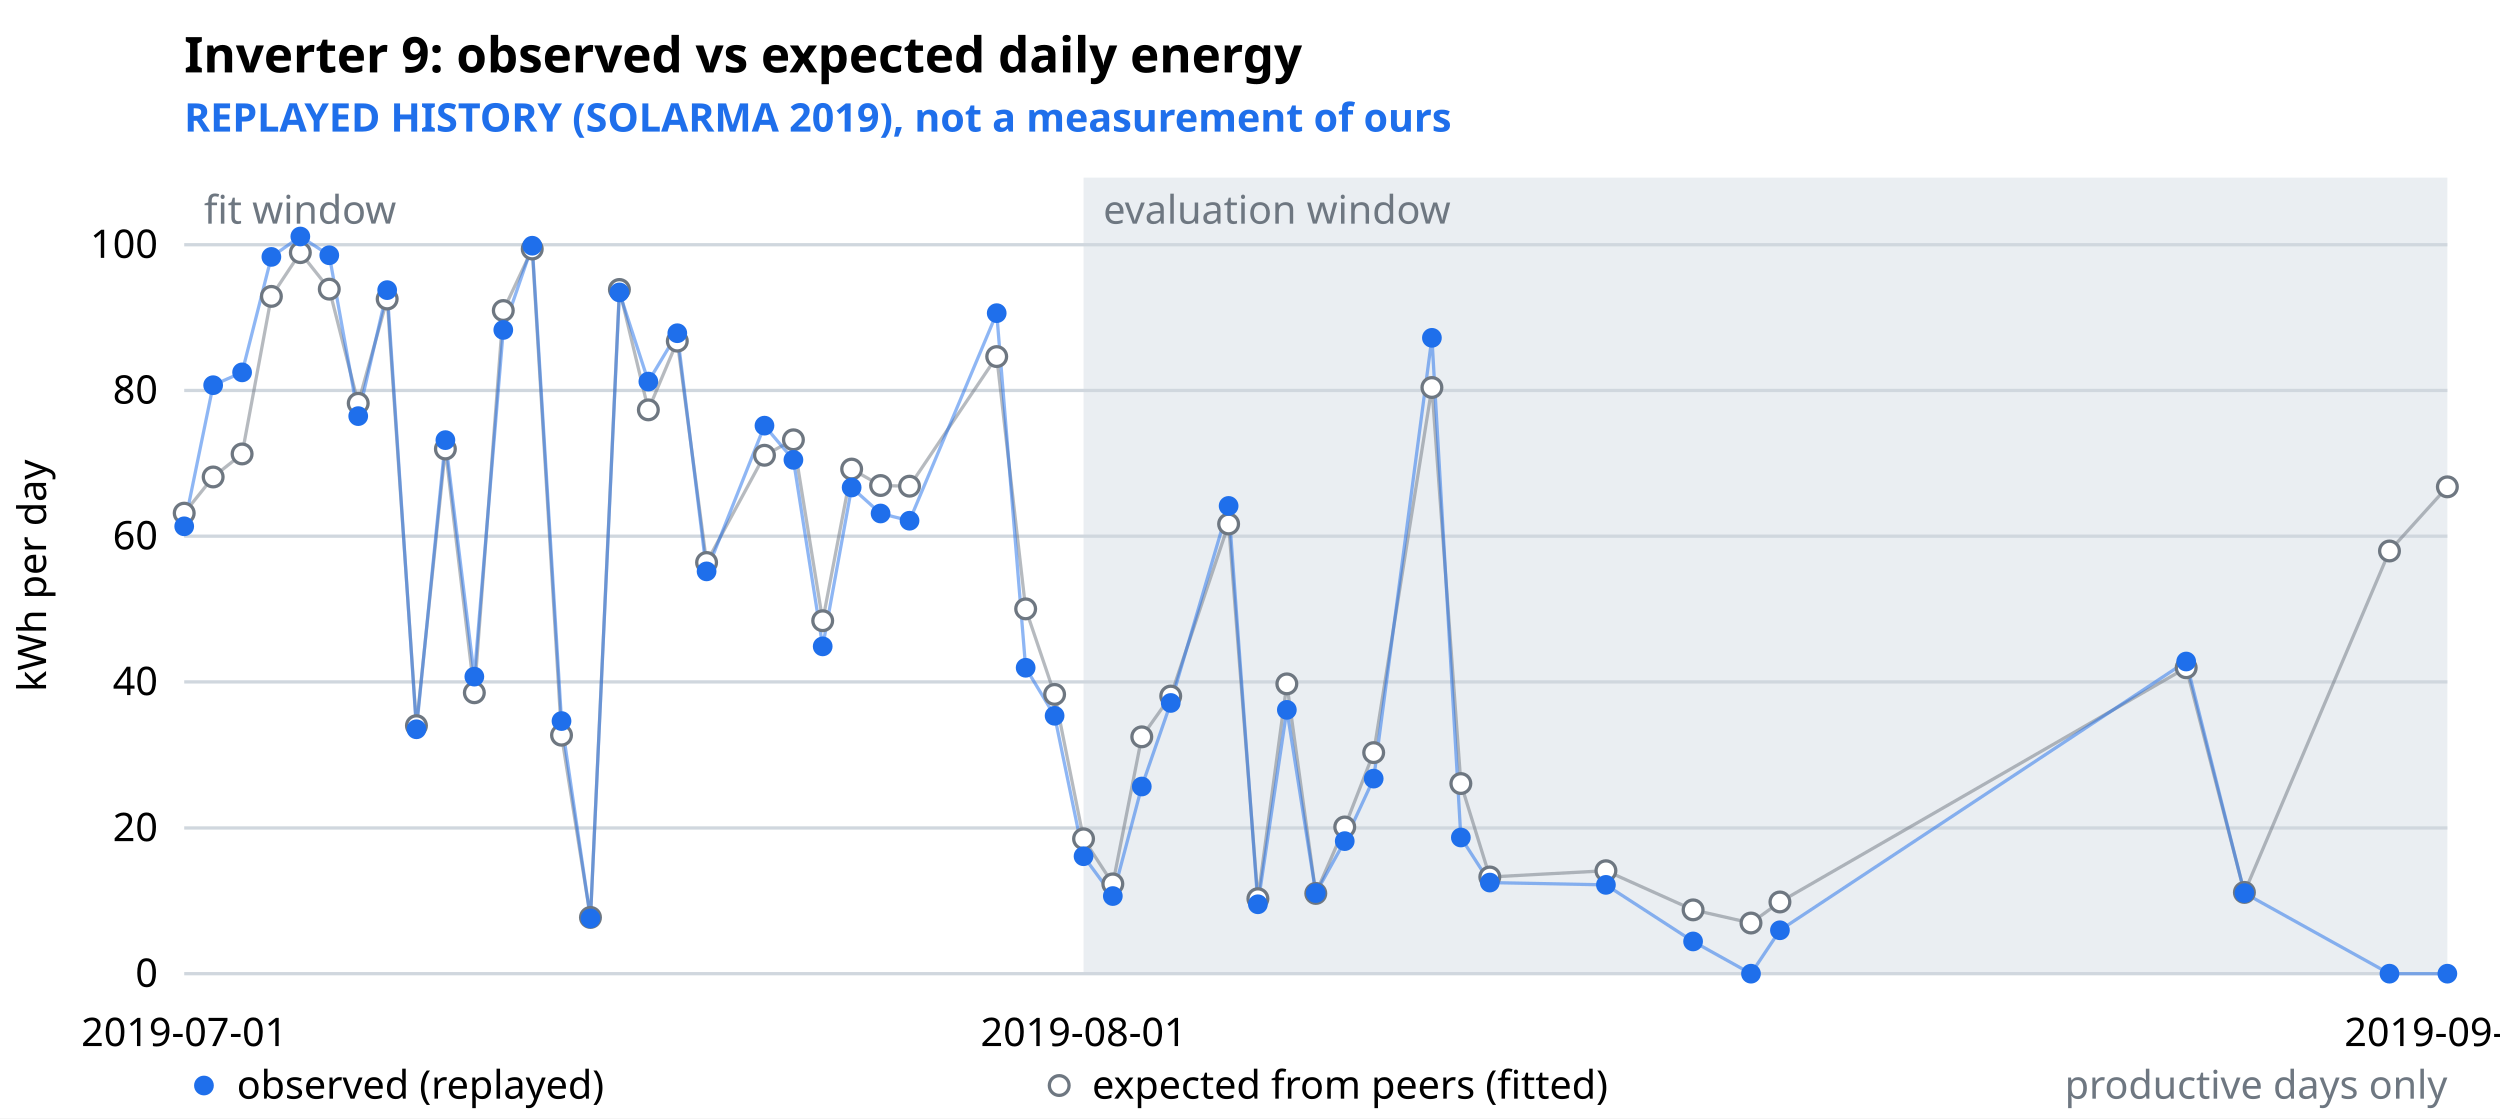
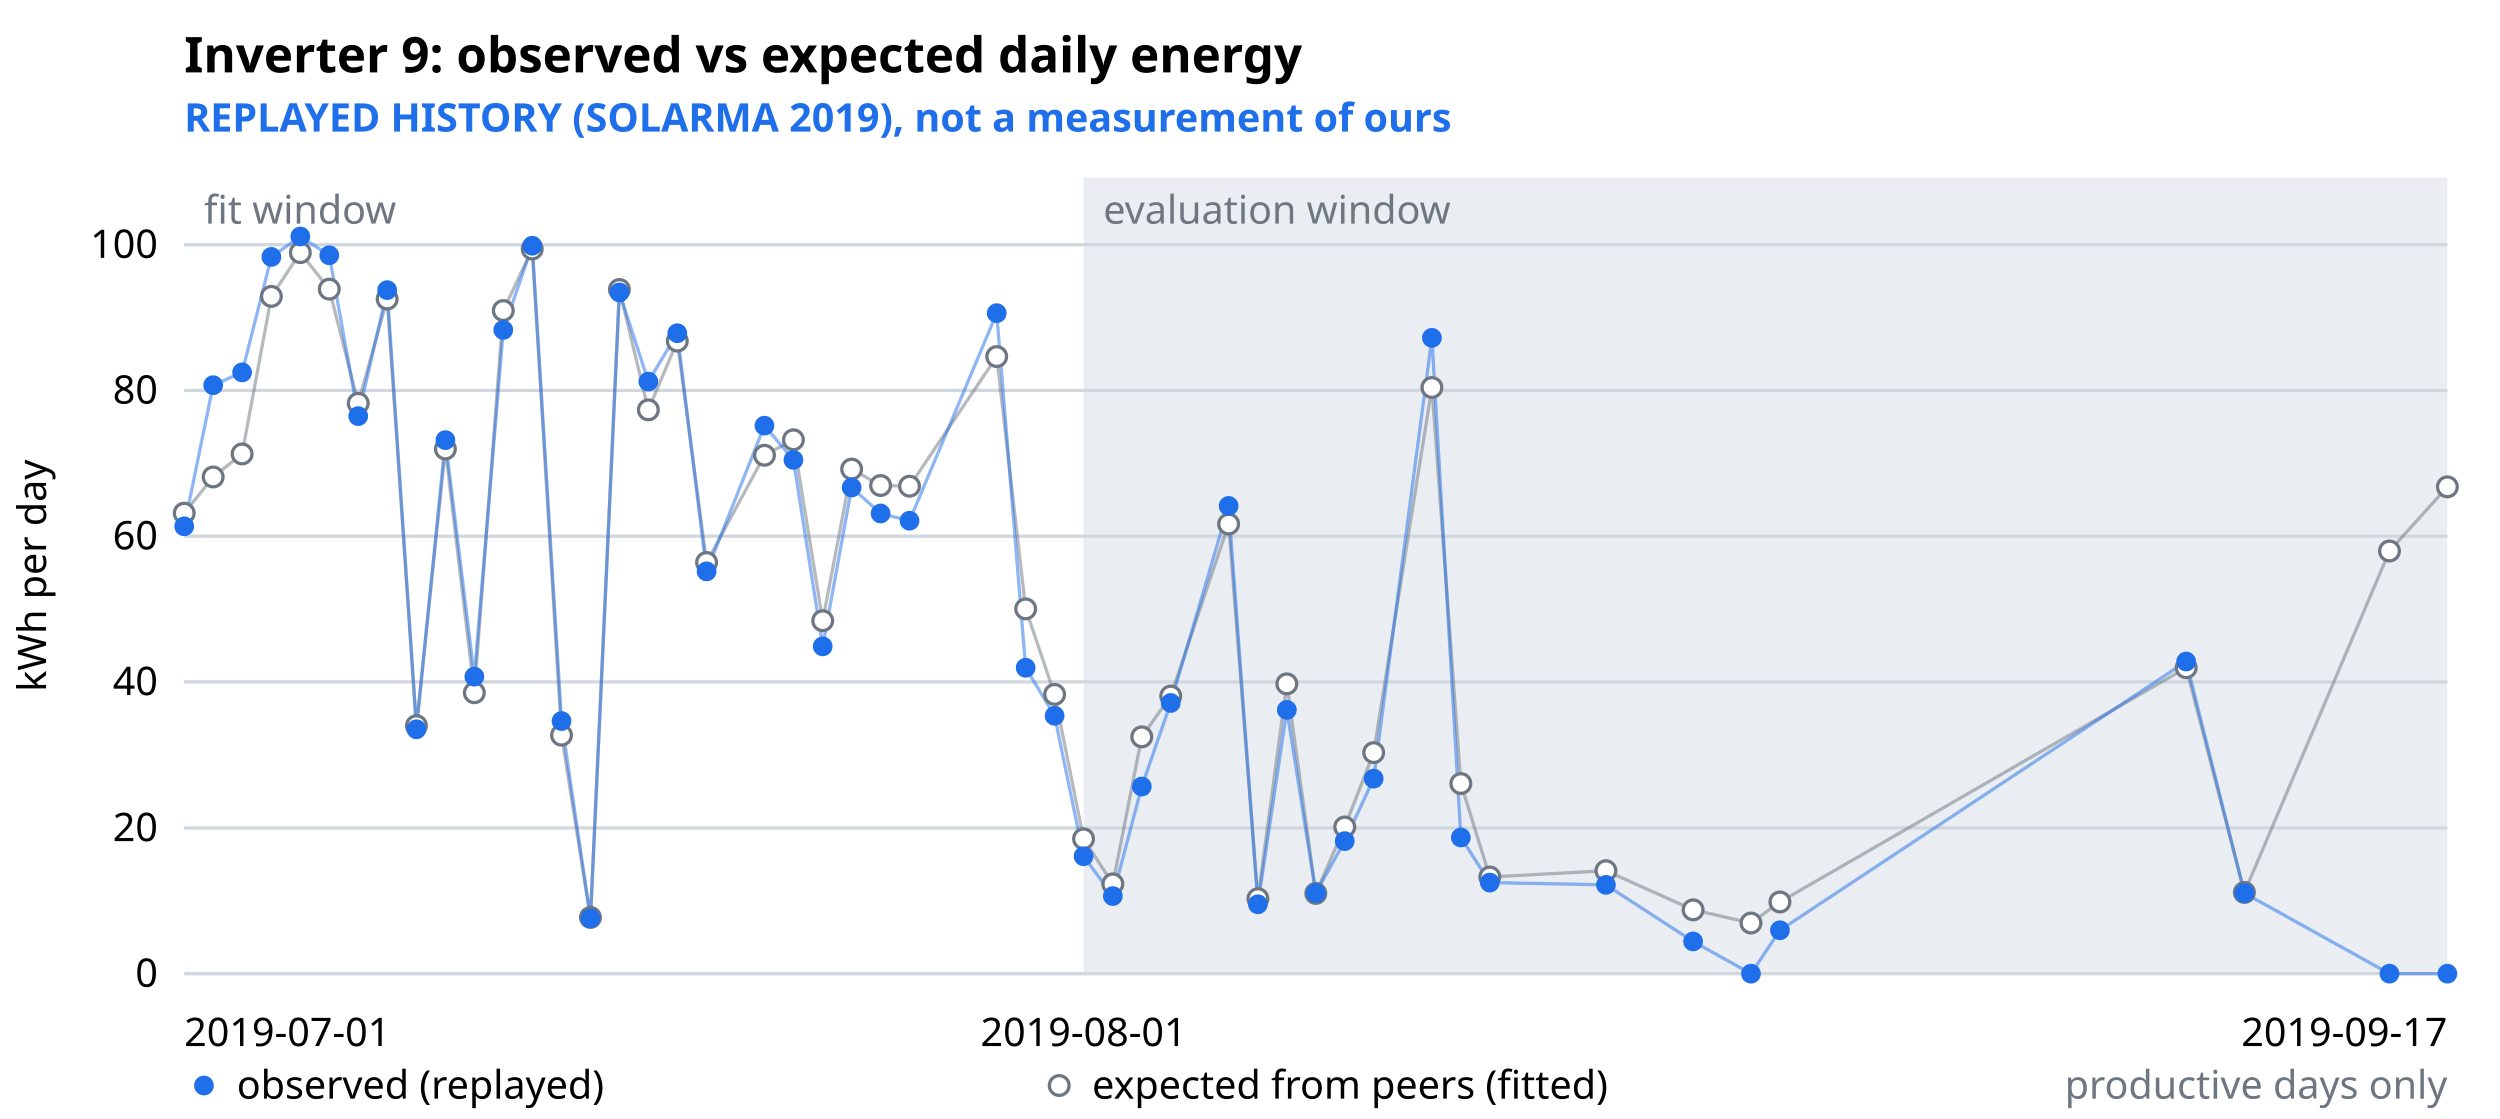
<svg xmlns="http://www.w3.org/2000/svg" viewBox="0 0 760 340" role="img" font-family="sans-serif" font-size="12">
  <rect width="760" height="340" fill="white" />
  <text x="56" y="22" font-size="15" font-weight="bold">Inverter 9: observed vs expected daily energy</text>
  <text x="56" y="40" fill="#1f6feb" font-weight="bold">REPLAYED HISTORY (SOLARMA 2019), not a measurement of ours</text>
  <rect x="329.4" y="54" width="414.6" height="242" fill="#eaeef2" />
  <text x="335.4" y="68" fill="#6e7781">evaluation window</text>
  <text x="62" y="68" fill="#6e7781">fit window</text>
  <line x1="56" x2="744" y1="296.0" y2="296.0" stroke="#d0d7de" />
  <text x="48" y="300.0" text-anchor="end">0</text>
  <line x1="56" x2="744" y1="251.7" y2="251.7" stroke="#d0d7de" />
  <text x="48" y="255.7" text-anchor="end">20</text>
  <line x1="56" x2="744" y1="207.3" y2="207.3" stroke="#d0d7de" />
  <text x="48" y="211.3" text-anchor="end">40</text>
  <line x1="56" x2="744" y1="163.0" y2="163.0" stroke="#d0d7de" />
  <text x="48" y="167.0" text-anchor="end">60</text>
  <line x1="56" x2="744" y1="118.7" y2="118.7" stroke="#d0d7de" />
  <text x="48" y="122.7" text-anchor="end">80</text>
  <line x1="56" x2="744" y1="74.4" y2="74.4" stroke="#d0d7de" />
  <text x="48" y="78.4" text-anchor="end">100</text>
  <text x="14" y="175" transform="rotate(-90 14 175)" text-anchor="middle">kWh per day</text>
-   <text x="56.0" y="318" text-anchor="middle">2019-07-01</text>
+   <text x="56.0" y="318" text-anchor="start">2019-07-01</text>
  <text x="329.4" y="318" text-anchor="middle">2019-08-01</text>
-   <text x="744.0" y="318" text-anchor="middle">2019-09-17</text>
+   <text x="744.0" y="318" text-anchor="end">2019-09-17</text>
  <polyline fill="none" stroke="#6e7781" stroke-width="1" stroke-opacity="0.5" points="56.0,156.0 64.8,145.0 73.6,138.0 82.5,90.1 91.3,76.8 100.1,87.9 108.9,122.6 117.7,90.9 126.6,220.6 135.4,136.5 144.2,210.6 153.0,94.4 161.8,75.7 170.7,223.5 179.5,278.9 188.3,88.0 197.1,124.6 205.9,103.7 214.8,171.0 232.4,138.4 241.2,133.7 250.1,188.7 258.9,142.6 267.7,147.6 276.5,147.8 303.0,108.4 311.8,185.1 320.6,211.1 329.4,255.0 338.3,268.7 347.1,224.0 355.9,211.6 373.5,159.3 382.4,273.2 391.2,207.9 400.0,271.6 408.8,251.4 417.6,228.8 435.3,117.8 444.1,238.2 452.9,266.6 488.2,264.7 514.7,276.6 532.3,280.6 541.1,274.2 664.6,203.0 682.3,271.3 726.4,167.5 744.0,148.0" />
  <polyline fill="none" stroke="#1f6feb" stroke-width="1" stroke-opacity="0.5" points="56.0,160.0 64.8,117.1 73.6,113.2 82.5,78.1 91.3,71.9 100.1,77.6 108.9,126.5 117.7,88.2 126.6,221.7 135.4,133.8 144.2,205.7 153.0,100.3 161.8,74.7 170.7,219.2 179.5,279.2 188.3,88.9 197.1,116.0 205.9,101.3 214.8,173.7 232.4,129.4 241.2,139.8 250.1,196.5 258.9,148.2 267.7,156.1 276.5,158.3 303.0,95.2 311.8,203.0 320.6,217.6 329.4,260.3 338.3,272.4 347.1,239.1 355.9,213.7 373.5,153.8 382.4,274.9 391.2,215.8 400.0,271.5 408.8,255.7 417.6,236.7 435.3,102.7 444.1,254.6 452.9,268.3 488.2,269.0 514.7,286.2 532.3,296.0 541.1,282.8 664.6,201.1 682.3,271.5 726.4,296.0 744.0,296.0" />
  <circle cx="56.0" cy="156.0" r="3" fill="white" stroke="#6e7781" />
  <circle cx="64.8" cy="145.0" r="3" fill="white" stroke="#6e7781" />
  <circle cx="73.6" cy="138.0" r="3" fill="white" stroke="#6e7781" />
  <circle cx="82.5" cy="90.1" r="3" fill="white" stroke="#6e7781" />
  <circle cx="91.3" cy="76.8" r="3" fill="white" stroke="#6e7781" />
  <circle cx="100.1" cy="87.9" r="3" fill="white" stroke="#6e7781" />
  <circle cx="108.9" cy="122.6" r="3" fill="white" stroke="#6e7781" />
  <circle cx="117.7" cy="90.9" r="3" fill="white" stroke="#6e7781" />
  <circle cx="126.6" cy="220.6" r="3" fill="white" stroke="#6e7781" />
  <circle cx="135.4" cy="136.5" r="3" fill="white" stroke="#6e7781" />
  <circle cx="144.2" cy="210.6" r="3" fill="white" stroke="#6e7781" />
  <circle cx="153.0" cy="94.4" r="3" fill="white" stroke="#6e7781" />
  <circle cx="161.8" cy="75.7" r="3" fill="white" stroke="#6e7781" />
  <circle cx="170.7" cy="223.5" r="3" fill="white" stroke="#6e7781" />
  <circle cx="179.5" cy="278.9" r="3" fill="white" stroke="#6e7781" />
  <circle cx="188.3" cy="88.0" r="3" fill="white" stroke="#6e7781" />
  <circle cx="197.1" cy="124.6" r="3" fill="white" stroke="#6e7781" />
  <circle cx="205.9" cy="103.7" r="3" fill="white" stroke="#6e7781" />
  <circle cx="214.8" cy="171.0" r="3" fill="white" stroke="#6e7781" />
  <circle cx="232.4" cy="138.4" r="3" fill="white" stroke="#6e7781" />
  <circle cx="241.2" cy="133.7" r="3" fill="white" stroke="#6e7781" />
  <circle cx="250.1" cy="188.7" r="3" fill="white" stroke="#6e7781" />
  <circle cx="258.9" cy="142.6" r="3" fill="white" stroke="#6e7781" />
  <circle cx="267.7" cy="147.6" r="3" fill="white" stroke="#6e7781" />
  <circle cx="276.5" cy="147.8" r="3" fill="white" stroke="#6e7781" />
  <circle cx="303.0" cy="108.4" r="3" fill="white" stroke="#6e7781" />
  <circle cx="311.8" cy="185.1" r="3" fill="white" stroke="#6e7781" />
  <circle cx="320.6" cy="211.1" r="3" fill="white" stroke="#6e7781" />
  <circle cx="329.4" cy="255.0" r="3" fill="white" stroke="#6e7781" />
  <circle cx="338.3" cy="268.7" r="3" fill="white" stroke="#6e7781" />
  <circle cx="347.1" cy="224.0" r="3" fill="white" stroke="#6e7781" />
  <circle cx="355.9" cy="211.6" r="3" fill="white" stroke="#6e7781" />
  <circle cx="373.5" cy="159.3" r="3" fill="white" stroke="#6e7781" />
  <circle cx="382.4" cy="273.2" r="3" fill="white" stroke="#6e7781" />
  <circle cx="391.2" cy="207.9" r="3" fill="white" stroke="#6e7781" />
  <circle cx="400.0" cy="271.6" r="3" fill="white" stroke="#6e7781" />
  <circle cx="408.8" cy="251.4" r="3" fill="white" stroke="#6e7781" />
  <circle cx="417.6" cy="228.8" r="3" fill="white" stroke="#6e7781" />
  <circle cx="435.3" cy="117.8" r="3" fill="white" stroke="#6e7781" />
  <circle cx="444.1" cy="238.2" r="3" fill="white" stroke="#6e7781" />
  <circle cx="452.9" cy="266.6" r="3" fill="white" stroke="#6e7781" />
  <circle cx="488.2" cy="264.7" r="3" fill="white" stroke="#6e7781" />
  <circle cx="514.7" cy="276.6" r="3" fill="white" stroke="#6e7781" />
  <circle cx="532.3" cy="280.6" r="3" fill="white" stroke="#6e7781" />
  <circle cx="541.1" cy="274.2" r="3" fill="white" stroke="#6e7781" />
  <circle cx="664.6" cy="203.0" r="3" fill="white" stroke="#6e7781" />
  <circle cx="682.3" cy="271.3" r="3" fill="white" stroke="#6e7781" />
  <circle cx="726.4" cy="167.5" r="3" fill="white" stroke="#6e7781" />
  <circle cx="744.0" cy="148.0" r="3" fill="white" stroke="#6e7781" />
  <circle cx="56.0" cy="160.0" r="3" fill="#1f6feb" />
  <circle cx="64.8" cy="117.1" r="3" fill="#1f6feb" />
  <circle cx="73.6" cy="113.2" r="3" fill="#1f6feb" />
  <circle cx="82.5" cy="78.1" r="3" fill="#1f6feb" />
  <circle cx="91.3" cy="71.9" r="3" fill="#1f6feb" />
  <circle cx="100.1" cy="77.6" r="3" fill="#1f6feb" />
  <circle cx="108.9" cy="126.5" r="3" fill="#1f6feb" />
  <circle cx="117.7" cy="88.2" r="3" fill="#1f6feb" />
  <circle cx="126.6" cy="221.7" r="3" fill="#1f6feb" />
  <circle cx="135.4" cy="133.8" r="3" fill="#1f6feb" />
  <circle cx="144.2" cy="205.7" r="3" fill="#1f6feb" />
  <circle cx="153.0" cy="100.3" r="3" fill="#1f6feb" />
  <circle cx="161.8" cy="74.7" r="3" fill="#1f6feb" />
  <circle cx="170.7" cy="219.2" r="3" fill="#1f6feb" />
  <circle cx="179.5" cy="279.2" r="3" fill="#1f6feb" />
  <circle cx="188.3" cy="88.9" r="3" fill="#1f6feb" />
  <circle cx="197.1" cy="116.0" r="3" fill="#1f6feb" />
  <circle cx="205.9" cy="101.3" r="3" fill="#1f6feb" />
  <circle cx="214.8" cy="173.7" r="3" fill="#1f6feb" />
  <circle cx="232.4" cy="129.4" r="3" fill="#1f6feb" />
  <circle cx="241.2" cy="139.8" r="3" fill="#1f6feb" />
  <circle cx="250.1" cy="196.5" r="3" fill="#1f6feb" />
  <circle cx="258.9" cy="148.2" r="3" fill="#1f6feb" />
  <circle cx="267.7" cy="156.1" r="3" fill="#1f6feb" />
  <circle cx="276.5" cy="158.3" r="3" fill="#1f6feb" />
  <circle cx="303.0" cy="95.2" r="3" fill="#1f6feb" />
  <circle cx="311.8" cy="203.0" r="3" fill="#1f6feb" />
  <circle cx="320.6" cy="217.6" r="3" fill="#1f6feb" />
  <circle cx="329.4" cy="260.3" r="3" fill="#1f6feb" />
  <circle cx="338.3" cy="272.4" r="3" fill="#1f6feb" />
  <circle cx="347.1" cy="239.1" r="3" fill="#1f6feb" />
  <circle cx="355.9" cy="213.7" r="3" fill="#1f6feb" />
  <circle cx="373.5" cy="153.8" r="3" fill="#1f6feb" />
  <circle cx="382.4" cy="274.9" r="3" fill="#1f6feb" />
  <circle cx="391.2" cy="215.8" r="3" fill="#1f6feb" />
  <circle cx="400.0" cy="271.5" r="3" fill="#1f6feb" />
  <circle cx="408.8" cy="255.7" r="3" fill="#1f6feb" />
  <circle cx="417.6" cy="236.7" r="3" fill="#1f6feb" />
  <circle cx="435.3" cy="102.7" r="3" fill="#1f6feb" />
  <circle cx="444.1" cy="254.6" r="3" fill="#1f6feb" />
  <circle cx="452.9" cy="268.3" r="3" fill="#1f6feb" />
  <circle cx="488.2" cy="269.0" r="3" fill="#1f6feb" />
  <circle cx="514.7" cy="286.2" r="3" fill="#1f6feb" />
  <circle cx="532.3" cy="296.0" r="3" fill="#1f6feb" />
  <circle cx="541.1" cy="282.8" r="3" fill="#1f6feb" />
  <circle cx="664.6" cy="201.1" r="3" fill="#1f6feb" />
  <circle cx="682.3" cy="271.5" r="3" fill="#1f6feb" />
  <circle cx="726.4" cy="296.0" r="3" fill="#1f6feb" />
  <circle cx="744.0" cy="296.0" r="3" fill="#1f6feb" />
  <circle cx="62" cy="330" r="3" fill="#1f6feb" />
  <text x="72" y="334">observed (replayed)</text>
  <circle cx="322" cy="330" r="3" fill="white" stroke="#6e7781" />
  <text x="332" y="334">expected from peers (fitted)</text>
  <text x="744" y="334" text-anchor="end" fill="#6e7781">productive days only</text>
</svg>
